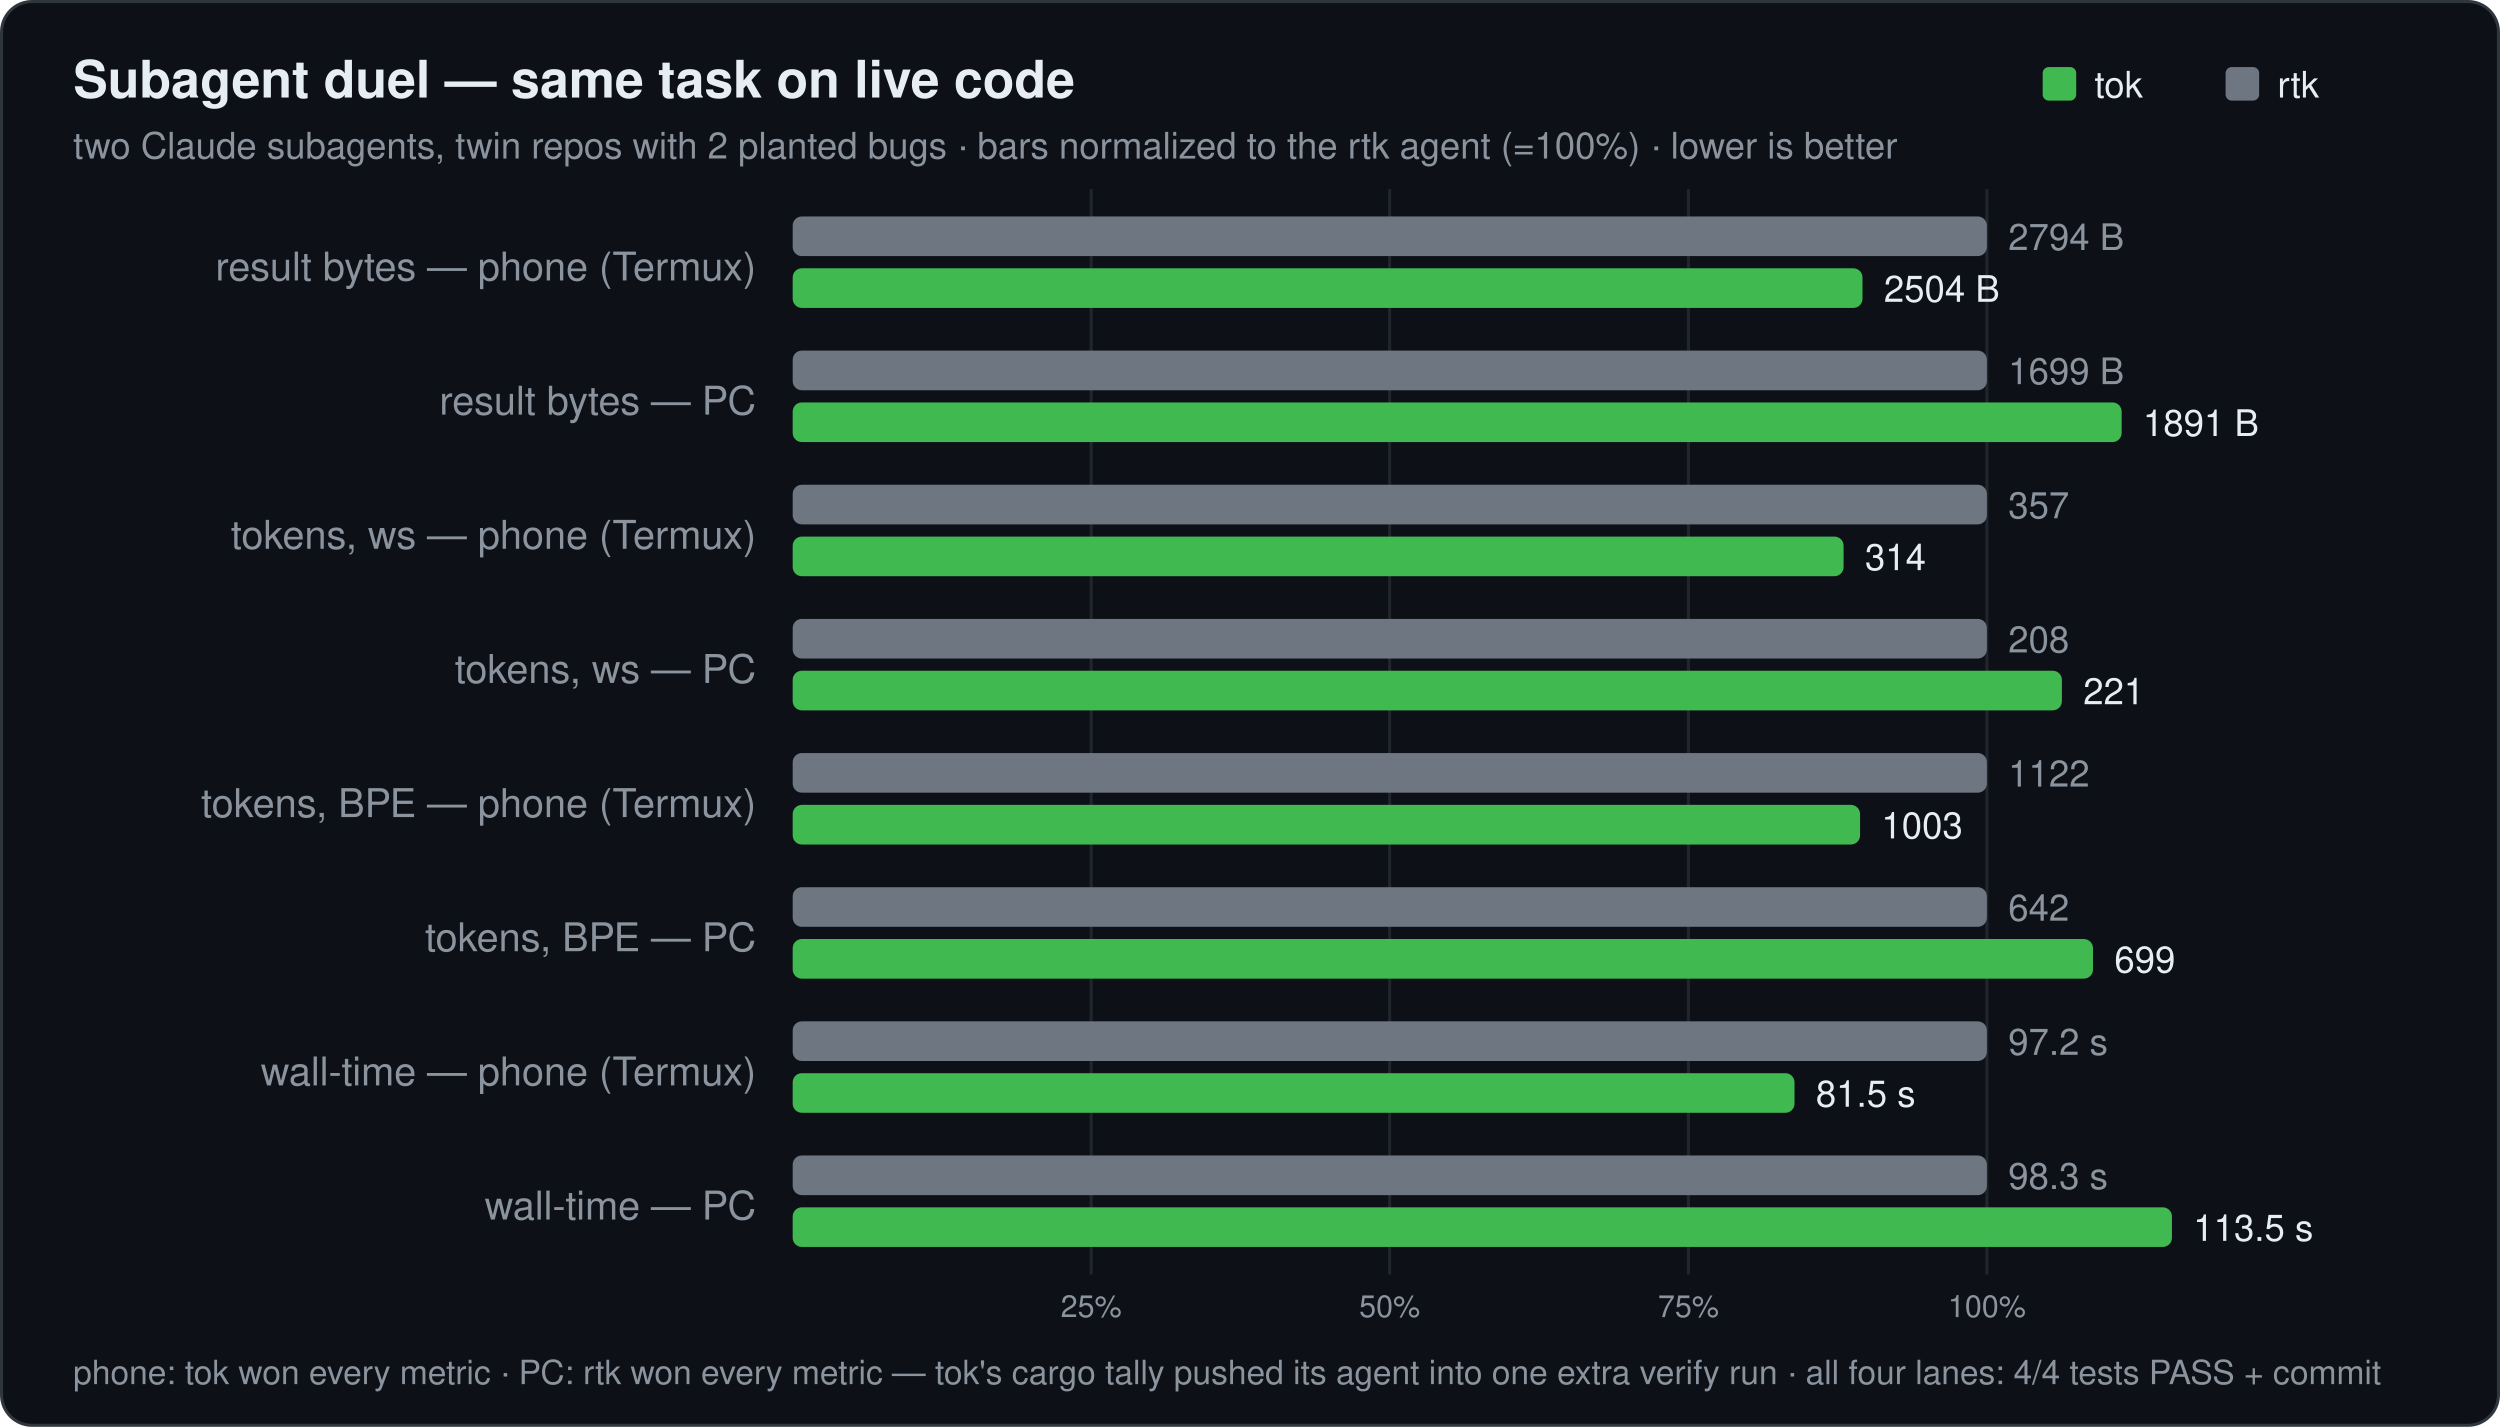
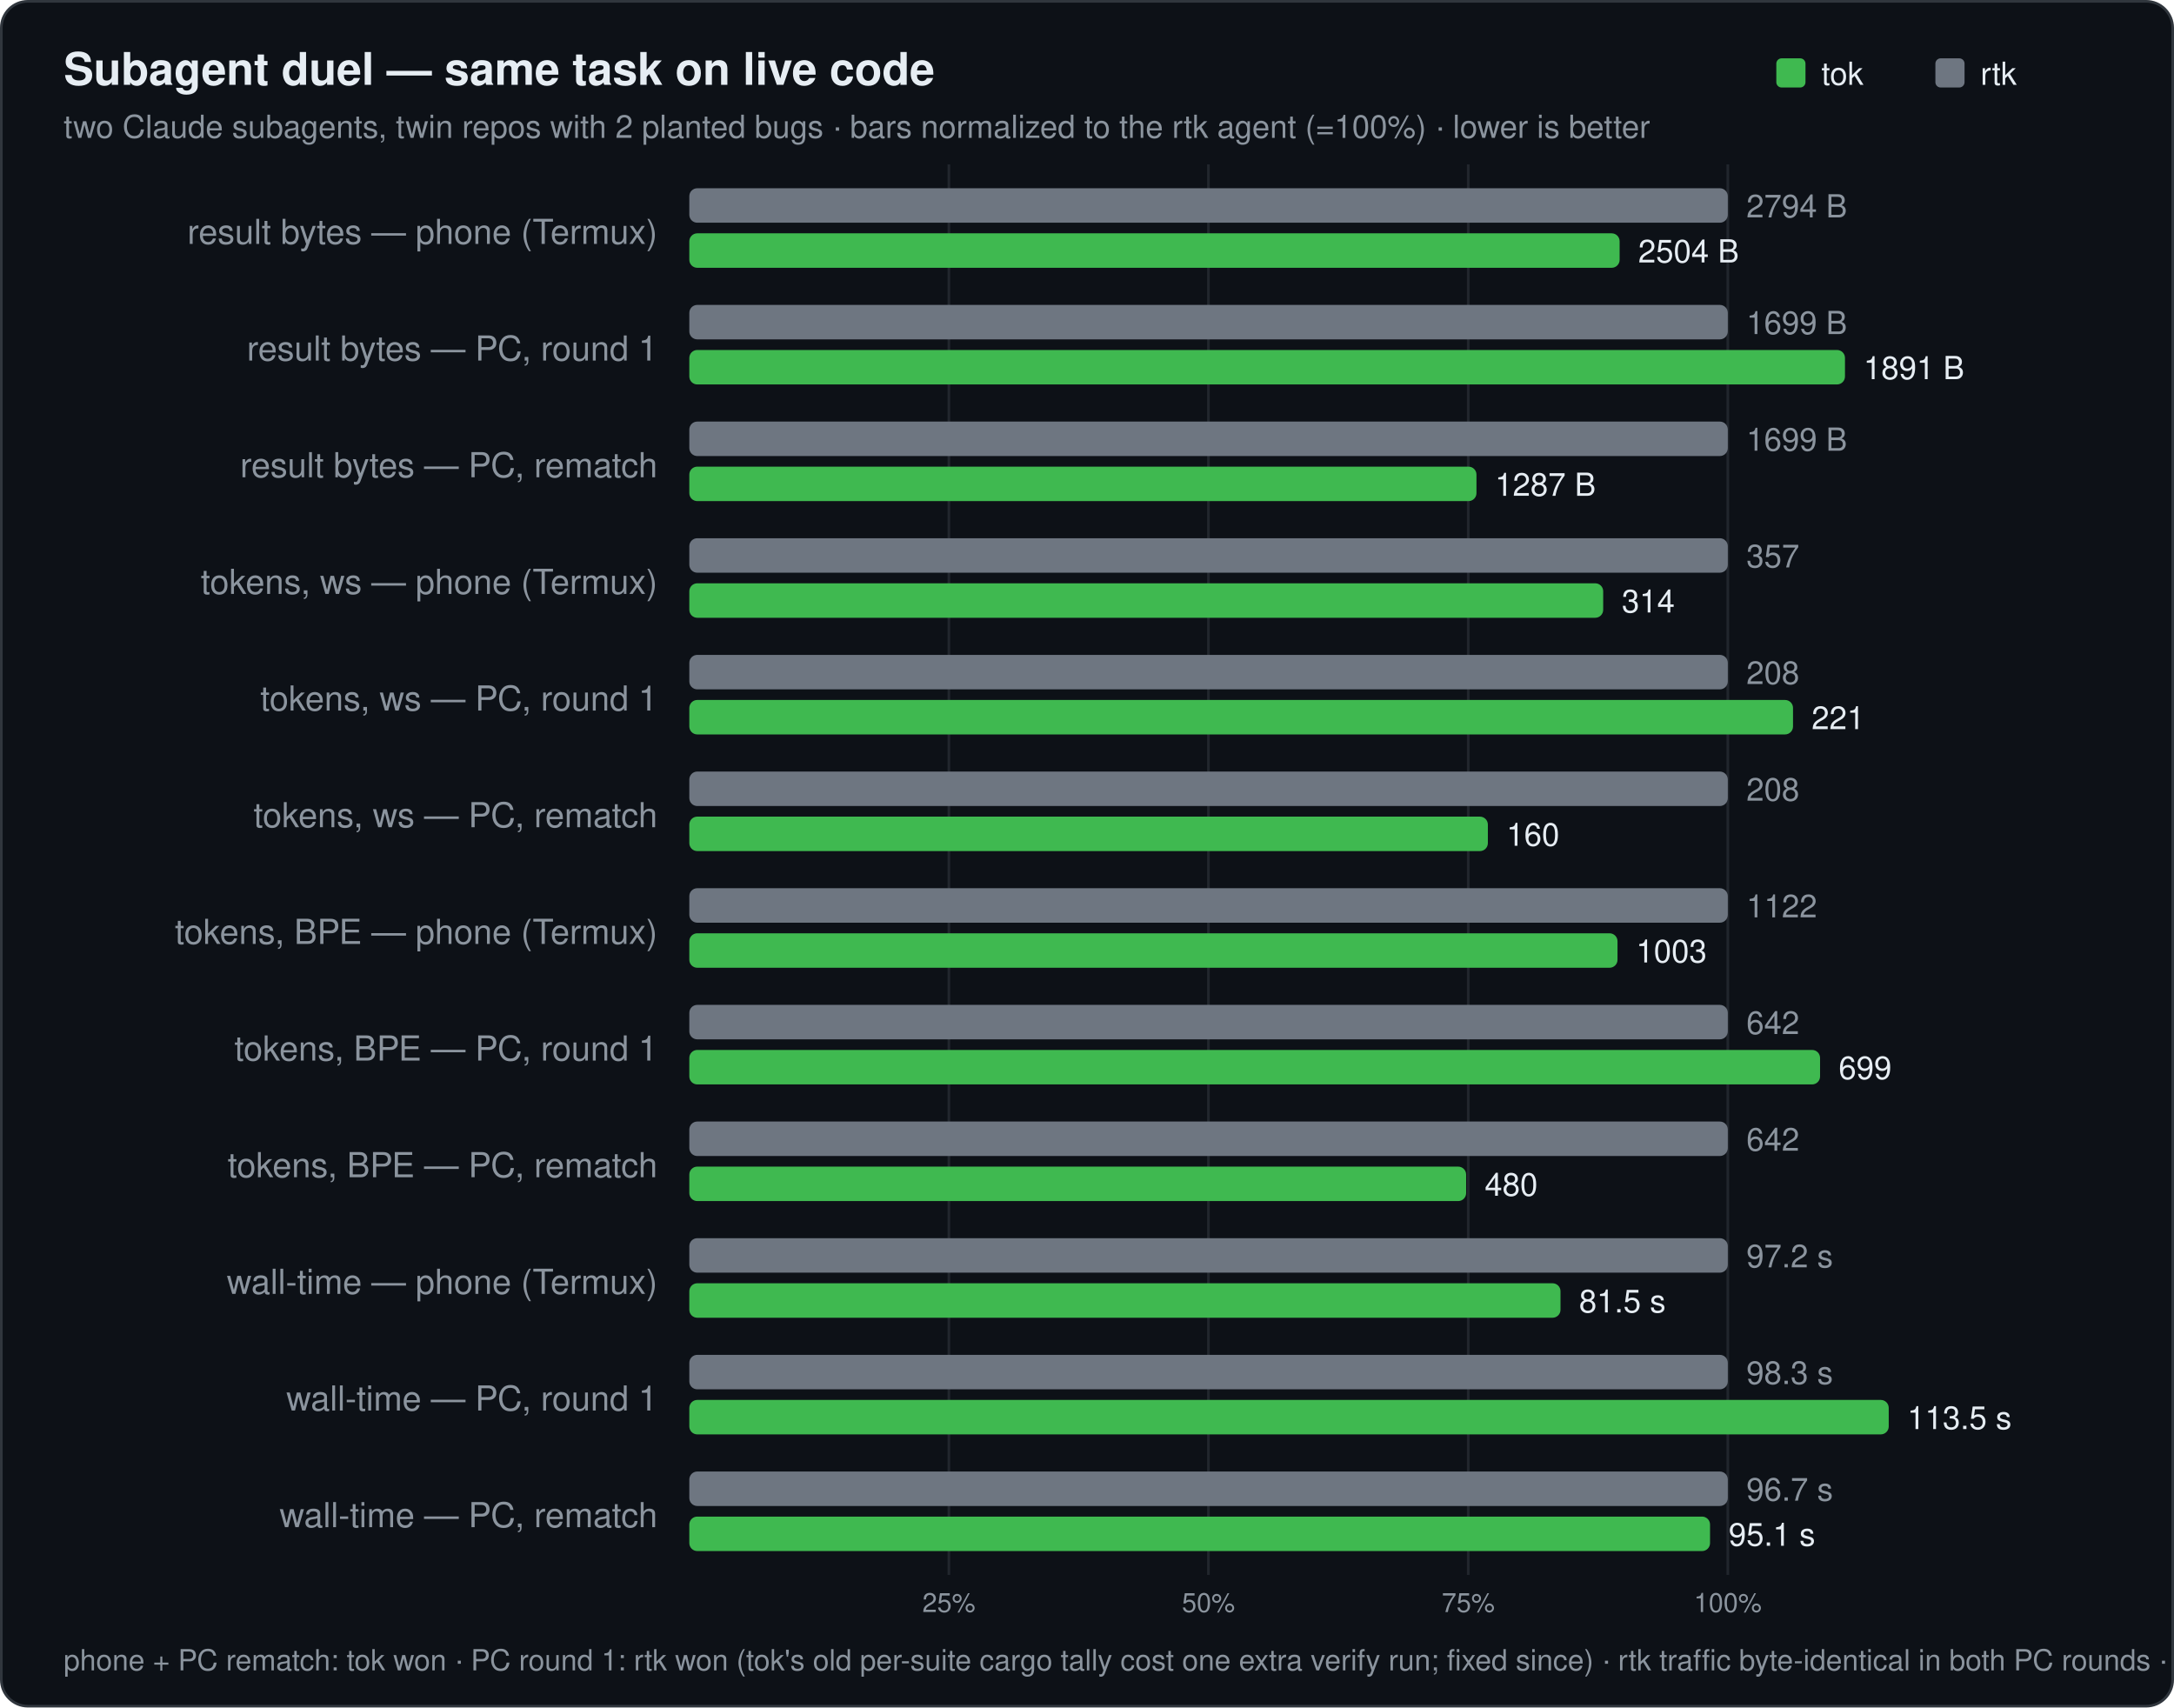
- <svg xmlns="http://www.w3.org/2000/svg" width="820" height="468" viewBox="0 0 820 468" role="img" aria-label="Subagent duel — same task on live code">
-   <rect x="0.5" y="0.5" width="819" height="467" rx="10" fill="#0d1117" stroke="#30363d" />
+ <svg xmlns="http://www.w3.org/2000/svg" width="820" height="644" viewBox="0 0 820 644" role="img" aria-label="Subagent duel — same task on live code">
+   <rect x="0.5" y="0.5" width="819" height="643" rx="10" fill="#0d1117" stroke="#30363d" />
  <text x="24.0" y="32.0" font-family="'Segoe UI', Helvetica, Arial, sans-serif" font-size="17" fill="#e6edf3" font-weight="600">Subagent duel — same task on live code</text>
  <text x="24.0" y="52.0" font-family="'Segoe UI', Helvetica, Arial, sans-serif" font-size="12" fill="#8b949e">two Claude subagents, twin repos with 2 planted bugs · bars normalized to the rtk agent (=100%) · lower is better</text>
  <rect x="670" y="22" width="11" height="11" rx="2" fill="#3fb950" />
  <text x="687.0" y="32.0" font-family="'Segoe UI', Helvetica, Arial, sans-serif" font-size="12" fill="#e6edf3">tok</text>
  <rect x="730" y="22" width="11" height="11" rx="2" fill="#6e7681" />
  <text x="747.0" y="32.0" font-family="'Segoe UI', Helvetica, Arial, sans-serif" font-size="12" fill="#e6edf3">rtk</text>
-   <line x1="357.9" y1="62" x2="357.9" y2="418" stroke="#21262d" stroke-width="1" />
-   <text x="357.9" y="432.0" font-family="'Segoe UI', Helvetica, Arial, sans-serif" font-size="10" fill="#8b949e" text-anchor="middle">25%</text>
-   <line x1="455.8" y1="62" x2="455.8" y2="418" stroke="#21262d" stroke-width="1" />
-   <text x="455.8" y="432.0" font-family="'Segoe UI', Helvetica, Arial, sans-serif" font-size="10" fill="#8b949e" text-anchor="middle">50%</text>
-   <line x1="553.8" y1="62" x2="553.8" y2="418" stroke="#21262d" stroke-width="1" />
-   <text x="553.8" y="432.0" font-family="'Segoe UI', Helvetica, Arial, sans-serif" font-size="10" fill="#8b949e" text-anchor="middle">75%</text>
-   <line x1="651.7" y1="62" x2="651.7" y2="418" stroke="#21262d" stroke-width="1" />
-   <text x="651.7" y="432.0" font-family="'Segoe UI', Helvetica, Arial, sans-serif" font-size="10" fill="#8b949e" text-anchor="middle">100%</text>
+   <line x1="357.9" y1="62" x2="357.9" y2="594" stroke="#21262d" stroke-width="1" />
+   <text x="357.9" y="608.0" font-family="'Segoe UI', Helvetica, Arial, sans-serif" font-size="10" fill="#8b949e" text-anchor="middle">25%</text>
+   <line x1="455.8" y1="62" x2="455.8" y2="594" stroke="#21262d" stroke-width="1" />
+   <text x="455.8" y="608.0" font-family="'Segoe UI', Helvetica, Arial, sans-serif" font-size="10" fill="#8b949e" text-anchor="middle">50%</text>
+   <line x1="553.8" y1="62" x2="553.8" y2="594" stroke="#21262d" stroke-width="1" />
+   <text x="553.8" y="608.0" font-family="'Segoe UI', Helvetica, Arial, sans-serif" font-size="10" fill="#8b949e" text-anchor="middle">75%</text>
+   <line x1="651.7" y1="62" x2="651.7" y2="594" stroke="#21262d" stroke-width="1" />
+   <text x="651.7" y="608.0" font-family="'Segoe UI', Helvetica, Arial, sans-serif" font-size="10" fill="#8b949e" text-anchor="middle">100%</text>
  <text x="248.0" y="92.0" font-family="'Segoe UI', Helvetica, Arial, sans-serif" font-size="13" fill="#8b949e" text-anchor="end">result bytes — phone (Termux)</text>
  <rect x="260" y="71" width="391.7" height="13" rx="3" fill="#6e7681" />
  <text x="658.7" y="82.0" font-family="'Segoe UI', Helvetica, Arial, sans-serif" font-size="12" fill="#8b949e">2794 B</text>
  <rect x="260" y="88" width="350.9" height="13" rx="3" fill="#3fb950" />
  <text x="617.9" y="99.0" font-family="'Segoe UI', Helvetica, Arial, sans-serif" font-size="12" fill="#e6edf3">2504 B</text>
-   <text x="248.0" y="136.0" font-family="'Segoe UI', Helvetica, Arial, sans-serif" font-size="13" fill="#8b949e" text-anchor="end">result bytes — PC</text>
+   <text x="248.0" y="136.0" font-family="'Segoe UI', Helvetica, Arial, sans-serif" font-size="13" fill="#8b949e" text-anchor="end">result bytes — PC, round 1</text>
  <rect x="260" y="115" width="391.7" height="13" rx="3" fill="#6e7681" />
  <text x="658.7" y="126.0" font-family="'Segoe UI', Helvetica, Arial, sans-serif" font-size="12" fill="#8b949e">1699 B</text>
  <rect x="260" y="132" width="435.9" height="13" rx="3" fill="#3fb950" />
  <text x="702.9" y="143.0" font-family="'Segoe UI', Helvetica, Arial, sans-serif" font-size="12" fill="#e6edf3">1891 B</text>
-   <text x="248.0" y="180.0" font-family="'Segoe UI', Helvetica, Arial, sans-serif" font-size="13" fill="#8b949e" text-anchor="end">tokens, ws — phone (Termux)</text>
+   <text x="248.0" y="180.0" font-family="'Segoe UI', Helvetica, Arial, sans-serif" font-size="13" fill="#8b949e" text-anchor="end">result bytes — PC, rematch</text>
  <rect x="260" y="159" width="391.7" height="13" rx="3" fill="#6e7681" />
-   <text x="658.7" y="170.0" font-family="'Segoe UI', Helvetica, Arial, sans-serif" font-size="12" fill="#8b949e">357</text>
-   <rect x="260" y="176" width="344.7" height="13" rx="3" fill="#3fb950" />
-   <text x="611.7" y="187.0" font-family="'Segoe UI', Helvetica, Arial, sans-serif" font-size="12" fill="#e6edf3">314</text>
-   <text x="248.0" y="224.0" font-family="'Segoe UI', Helvetica, Arial, sans-serif" font-size="13" fill="#8b949e" text-anchor="end">tokens, ws — PC</text>
+   <text x="658.7" y="170.0" font-family="'Segoe UI', Helvetica, Arial, sans-serif" font-size="12" fill="#8b949e">1699 B</text>
+   <rect x="260" y="176" width="296.9" height="13" rx="3" fill="#3fb950" />
+   <text x="563.9" y="187.0" font-family="'Segoe UI', Helvetica, Arial, sans-serif" font-size="12" fill="#e6edf3">1287 B</text>
+   <text x="248.0" y="224.0" font-family="'Segoe UI', Helvetica, Arial, sans-serif" font-size="13" fill="#8b949e" text-anchor="end">tokens, ws — phone (Termux)</text>
  <rect x="260" y="203" width="391.7" height="13" rx="3" fill="#6e7681" />
-   <text x="658.7" y="214.0" font-family="'Segoe UI', Helvetica, Arial, sans-serif" font-size="12" fill="#8b949e">208</text>
-   <rect x="260" y="220" width="416.3" height="13" rx="3" fill="#3fb950" />
-   <text x="683.3" y="231.0" font-family="'Segoe UI', Helvetica, Arial, sans-serif" font-size="12" fill="#e6edf3">221</text>
-   <text x="248.0" y="268.0" font-family="'Segoe UI', Helvetica, Arial, sans-serif" font-size="13" fill="#8b949e" text-anchor="end">tokens, BPE — phone (Termux)</text>
+   <text x="658.7" y="214.0" font-family="'Segoe UI', Helvetica, Arial, sans-serif" font-size="12" fill="#8b949e">357</text>
+   <rect x="260" y="220" width="344.7" height="13" rx="3" fill="#3fb950" />
+   <text x="611.7" y="231.0" font-family="'Segoe UI', Helvetica, Arial, sans-serif" font-size="12" fill="#e6edf3">314</text>
+   <text x="248.0" y="268.0" font-family="'Segoe UI', Helvetica, Arial, sans-serif" font-size="13" fill="#8b949e" text-anchor="end">tokens, ws — PC, round 1</text>
  <rect x="260" y="247" width="391.7" height="13" rx="3" fill="#6e7681" />
-   <text x="658.7" y="258.0" font-family="'Segoe UI', Helvetica, Arial, sans-serif" font-size="12" fill="#8b949e">1122</text>
-   <rect x="260" y="264" width="350.1" height="13" rx="3" fill="#3fb950" />
-   <text x="617.1" y="275.0" font-family="'Segoe UI', Helvetica, Arial, sans-serif" font-size="12" fill="#e6edf3">1003</text>
-   <text x="248.0" y="312.0" font-family="'Segoe UI', Helvetica, Arial, sans-serif" font-size="13" fill="#8b949e" text-anchor="end">tokens, BPE — PC</text>
+   <text x="658.7" y="258.0" font-family="'Segoe UI', Helvetica, Arial, sans-serif" font-size="12" fill="#8b949e">208</text>
+   <rect x="260" y="264" width="416.3" height="13" rx="3" fill="#3fb950" />
+   <text x="683.3" y="275.0" font-family="'Segoe UI', Helvetica, Arial, sans-serif" font-size="12" fill="#e6edf3">221</text>
+   <text x="248.0" y="312.0" font-family="'Segoe UI', Helvetica, Arial, sans-serif" font-size="13" fill="#8b949e" text-anchor="end">tokens, ws — PC, rematch</text>
  <rect x="260" y="291" width="391.7" height="13" rx="3" fill="#6e7681" />
-   <text x="658.7" y="302.0" font-family="'Segoe UI', Helvetica, Arial, sans-serif" font-size="12" fill="#8b949e">642</text>
-   <rect x="260" y="308" width="426.5" height="13" rx="3" fill="#3fb950" />
-   <text x="693.5" y="319.0" font-family="'Segoe UI', Helvetica, Arial, sans-serif" font-size="12" fill="#e6edf3">699</text>
-   <text x="248.0" y="356.0" font-family="'Segoe UI', Helvetica, Arial, sans-serif" font-size="13" fill="#8b949e" text-anchor="end">wall-time — phone (Termux)</text>
+   <text x="658.7" y="302.0" font-family="'Segoe UI', Helvetica, Arial, sans-serif" font-size="12" fill="#8b949e">208</text>
+   <rect x="260" y="308" width="301.2" height="13" rx="3" fill="#3fb950" />
+   <text x="568.2" y="319.0" font-family="'Segoe UI', Helvetica, Arial, sans-serif" font-size="12" fill="#e6edf3">160</text>
+   <text x="248.0" y="356.0" font-family="'Segoe UI', Helvetica, Arial, sans-serif" font-size="13" fill="#8b949e" text-anchor="end">tokens, BPE — phone (Termux)</text>
  <rect x="260" y="335" width="391.7" height="13" rx="3" fill="#6e7681" />
-   <text x="658.7" y="346.0" font-family="'Segoe UI', Helvetica, Arial, sans-serif" font-size="12" fill="#8b949e">97.2 s</text>
-   <rect x="260" y="352" width="328.6" height="13" rx="3" fill="#3fb950" />
-   <text x="595.6" y="363.0" font-family="'Segoe UI', Helvetica, Arial, sans-serif" font-size="12" fill="#e6edf3">81.5 s</text>
-   <text x="248.0" y="400.0" font-family="'Segoe UI', Helvetica, Arial, sans-serif" font-size="13" fill="#8b949e" text-anchor="end">wall-time — PC</text>
+   <text x="658.7" y="346.0" font-family="'Segoe UI', Helvetica, Arial, sans-serif" font-size="12" fill="#8b949e">1122</text>
+   <rect x="260" y="352" width="350.1" height="13" rx="3" fill="#3fb950" />
+   <text x="617.1" y="363.0" font-family="'Segoe UI', Helvetica, Arial, sans-serif" font-size="12" fill="#e6edf3">1003</text>
+   <text x="248.0" y="400.0" font-family="'Segoe UI', Helvetica, Arial, sans-serif" font-size="13" fill="#8b949e" text-anchor="end">tokens, BPE — PC, round 1</text>
  <rect x="260" y="379" width="391.7" height="13" rx="3" fill="#6e7681" />
-   <text x="658.7" y="390.0" font-family="'Segoe UI', Helvetica, Arial, sans-serif" font-size="12" fill="#8b949e">98.3 s</text>
-   <rect x="260" y="396" width="452.4" height="13" rx="3" fill="#3fb950" />
-   <text x="719.4" y="407.0" font-family="'Segoe UI', Helvetica, Arial, sans-serif" font-size="12" fill="#e6edf3">113.5 s</text>
-   <text x="24.0" y="454.0" font-family="'Segoe UI', Helvetica, Arial, sans-serif" font-size="11" fill="#8b949e">phone: tok won every metric · PC: rtk won every metric — tok's cargo tally pushed its agent into one extra verify run · all four lanes: 4/4 tests PASS + commit</text>
+   <text x="658.7" y="390.0" font-family="'Segoe UI', Helvetica, Arial, sans-serif" font-size="12" fill="#8b949e">642</text>
+   <rect x="260" y="396" width="426.5" height="13" rx="3" fill="#3fb950" />
+   <text x="693.5" y="407.0" font-family="'Segoe UI', Helvetica, Arial, sans-serif" font-size="12" fill="#e6edf3">699</text>
+   <text x="248.0" y="444.0" font-family="'Segoe UI', Helvetica, Arial, sans-serif" font-size="13" fill="#8b949e" text-anchor="end">tokens, BPE — PC, rematch</text>
+   <rect x="260" y="423" width="391.7" height="13" rx="3" fill="#6e7681" />
+   <text x="658.7" y="434.0" font-family="'Segoe UI', Helvetica, Arial, sans-serif" font-size="12" fill="#8b949e">642</text>
+   <rect x="260" y="440" width="293.0" height="13" rx="3" fill="#3fb950" />
+   <text x="560.0" y="451.0" font-family="'Segoe UI', Helvetica, Arial, sans-serif" font-size="12" fill="#e6edf3">480</text>
+   <text x="248.0" y="488.0" font-family="'Segoe UI', Helvetica, Arial, sans-serif" font-size="13" fill="#8b949e" text-anchor="end">wall-time — phone (Termux)</text>
+   <rect x="260" y="467" width="391.7" height="13" rx="3" fill="#6e7681" />
+   <text x="658.7" y="478.0" font-family="'Segoe UI', Helvetica, Arial, sans-serif" font-size="12" fill="#8b949e">97.2 s</text>
+   <rect x="260" y="484" width="328.6" height="13" rx="3" fill="#3fb950" />
+   <text x="595.6" y="495.0" font-family="'Segoe UI', Helvetica, Arial, sans-serif" font-size="12" fill="#e6edf3">81.5 s</text>
+   <text x="248.0" y="532.0" font-family="'Segoe UI', Helvetica, Arial, sans-serif" font-size="13" fill="#8b949e" text-anchor="end">wall-time — PC, round 1</text>
+   <rect x="260" y="511" width="391.7" height="13" rx="3" fill="#6e7681" />
+   <text x="658.7" y="522.0" font-family="'Segoe UI', Helvetica, Arial, sans-serif" font-size="12" fill="#8b949e">98.3 s</text>
+   <rect x="260" y="528" width="452.4" height="13" rx="3" fill="#3fb950" />
+   <text x="719.4" y="539.0" font-family="'Segoe UI', Helvetica, Arial, sans-serif" font-size="12" fill="#e6edf3">113.5 s</text>
+   <text x="248.0" y="576.0" font-family="'Segoe UI', Helvetica, Arial, sans-serif" font-size="13" fill="#8b949e" text-anchor="end">wall-time — PC, rematch</text>
+   <rect x="260" y="555" width="391.7" height="13" rx="3" fill="#6e7681" />
+   <text x="658.7" y="566.0" font-family="'Segoe UI', Helvetica, Arial, sans-serif" font-size="12" fill="#8b949e">96.7 s</text>
+   <rect x="260" y="572" width="385.0" height="13" rx="3" fill="#3fb950" />
+   <text x="652.0" y="583.0" font-family="'Segoe UI', Helvetica, Arial, sans-serif" font-size="12" fill="#e6edf3">95.1 s</text>
+   <text x="24.0" y="630.0" font-family="'Segoe UI', Helvetica, Arial, sans-serif" font-size="11" fill="#8b949e">phone + PC rematch: tok won · PC round 1: rtk won (tok's old per-suite cargo tally cost one extra verify run; fixed since) · rtk traffic byte-identical in both PC rounds · all six lanes: 4/4 PASS + commit</text>
</svg>
